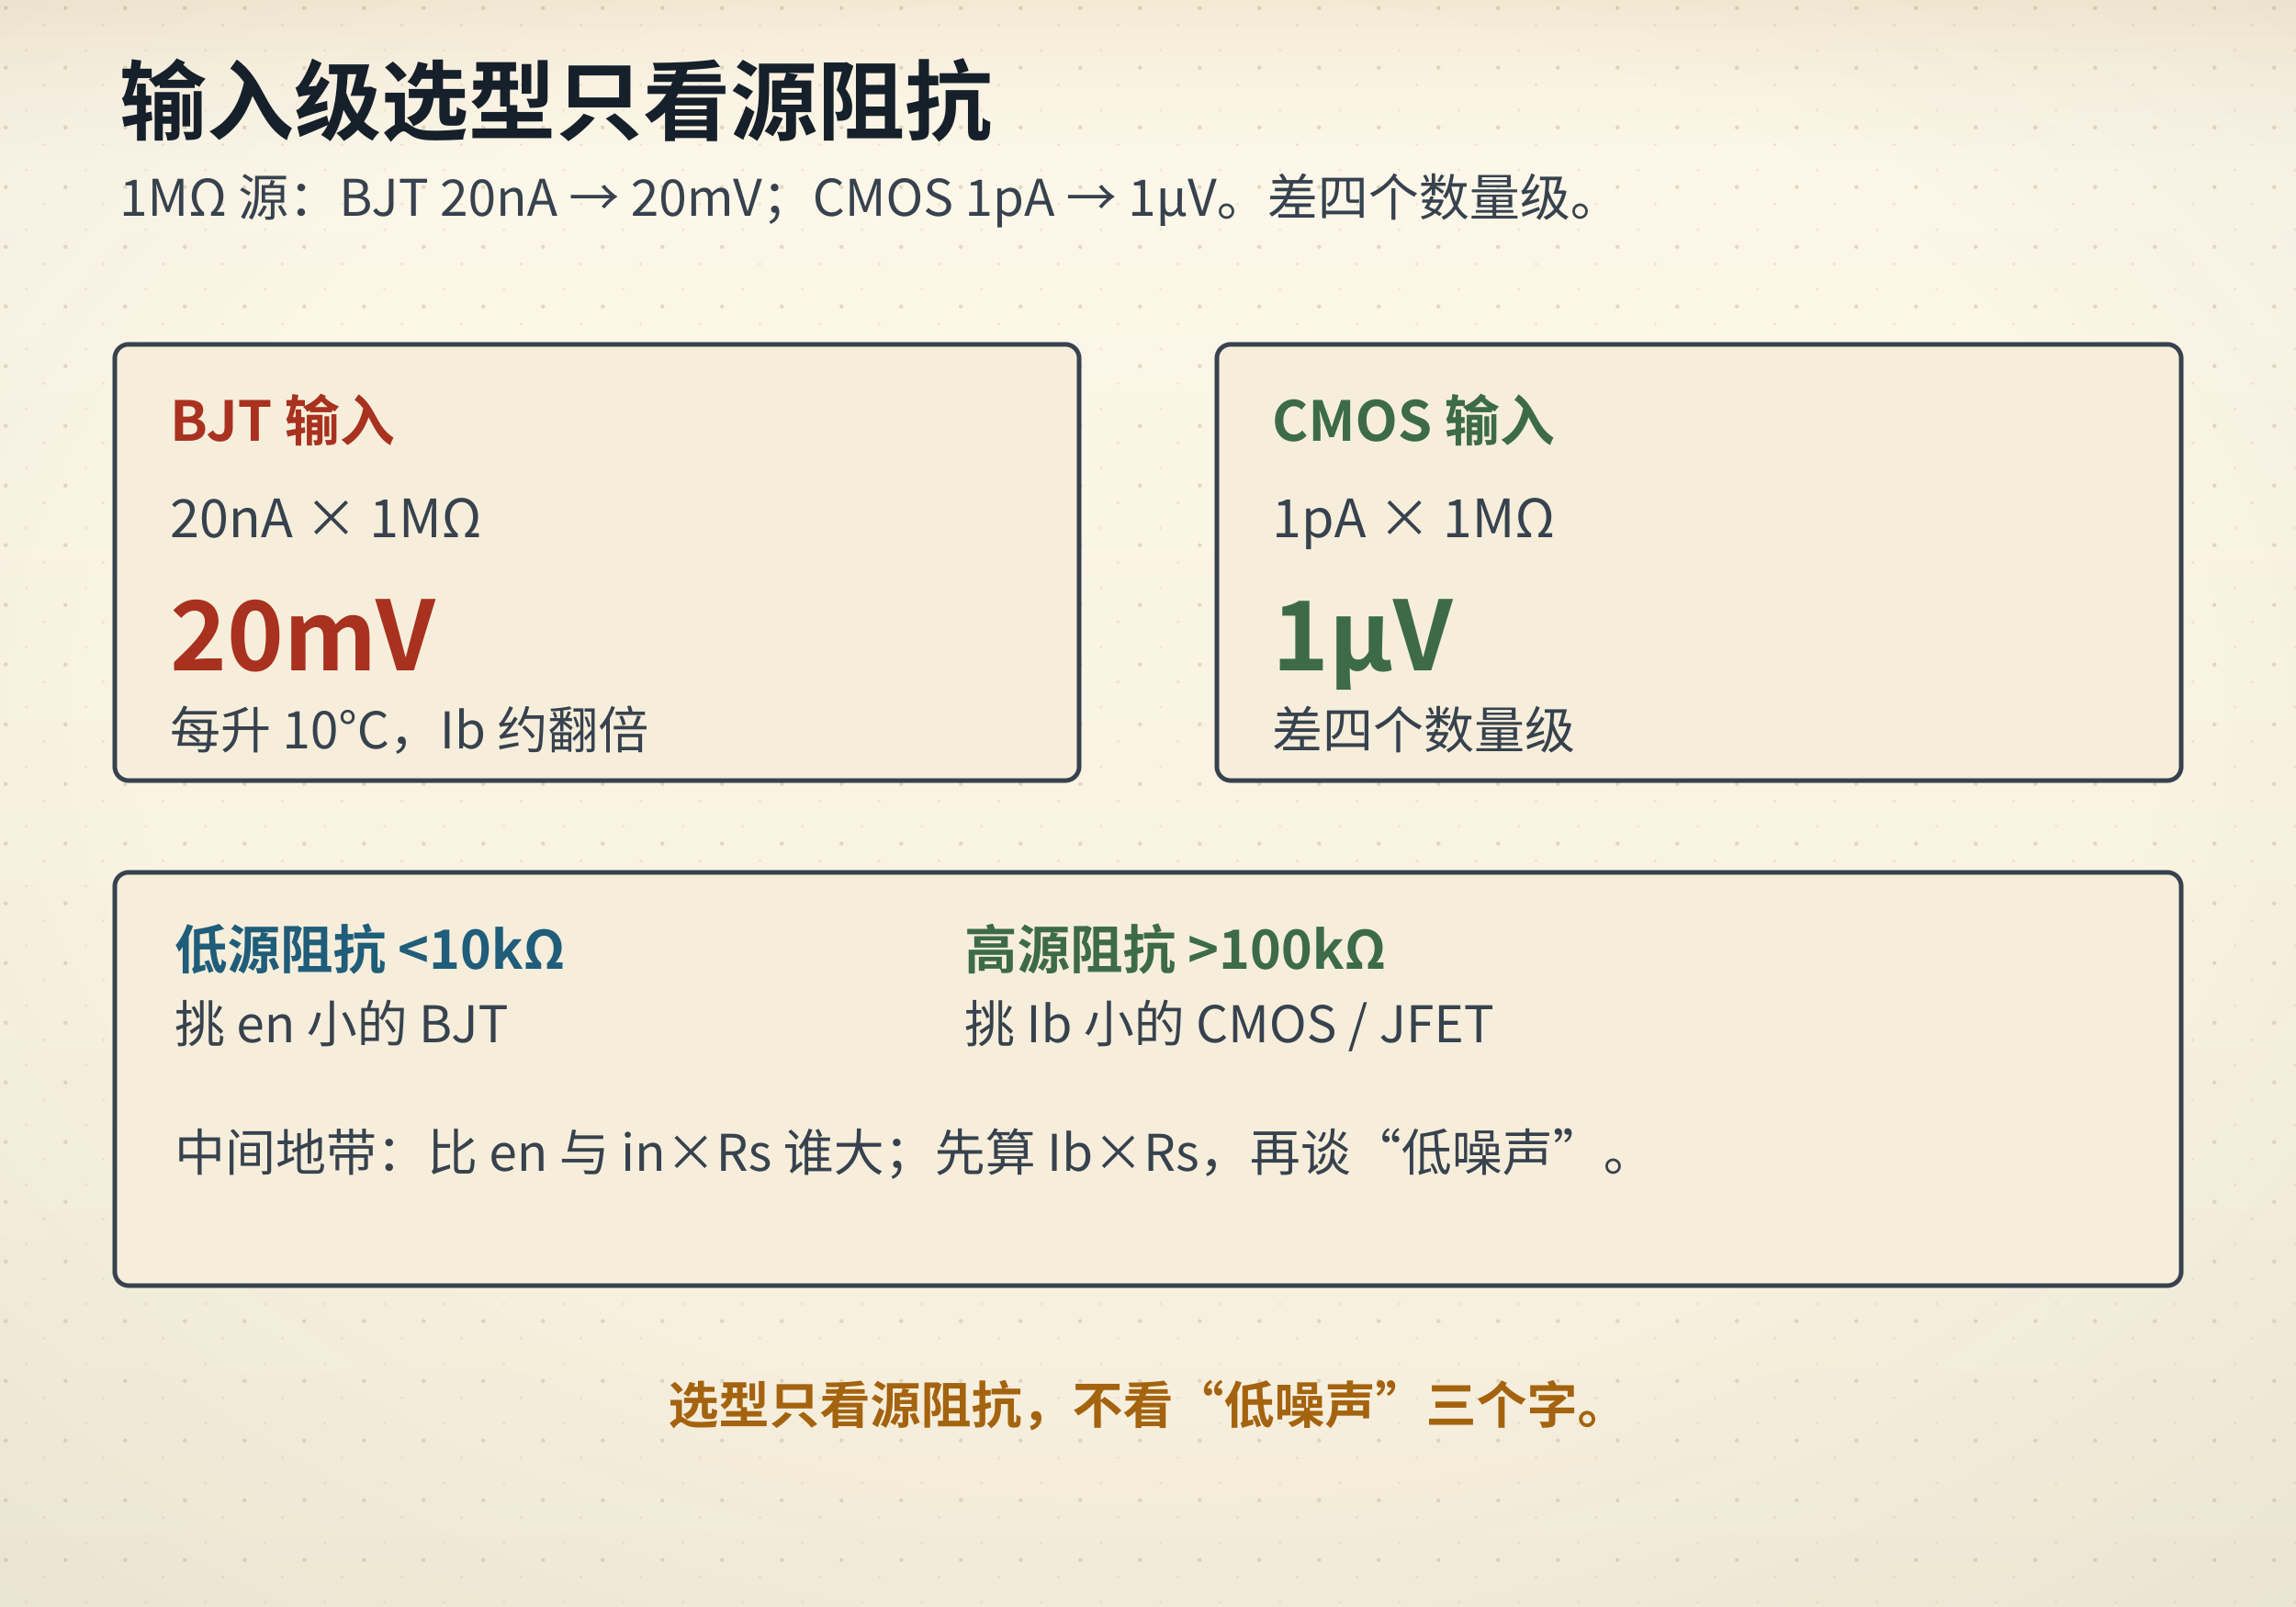
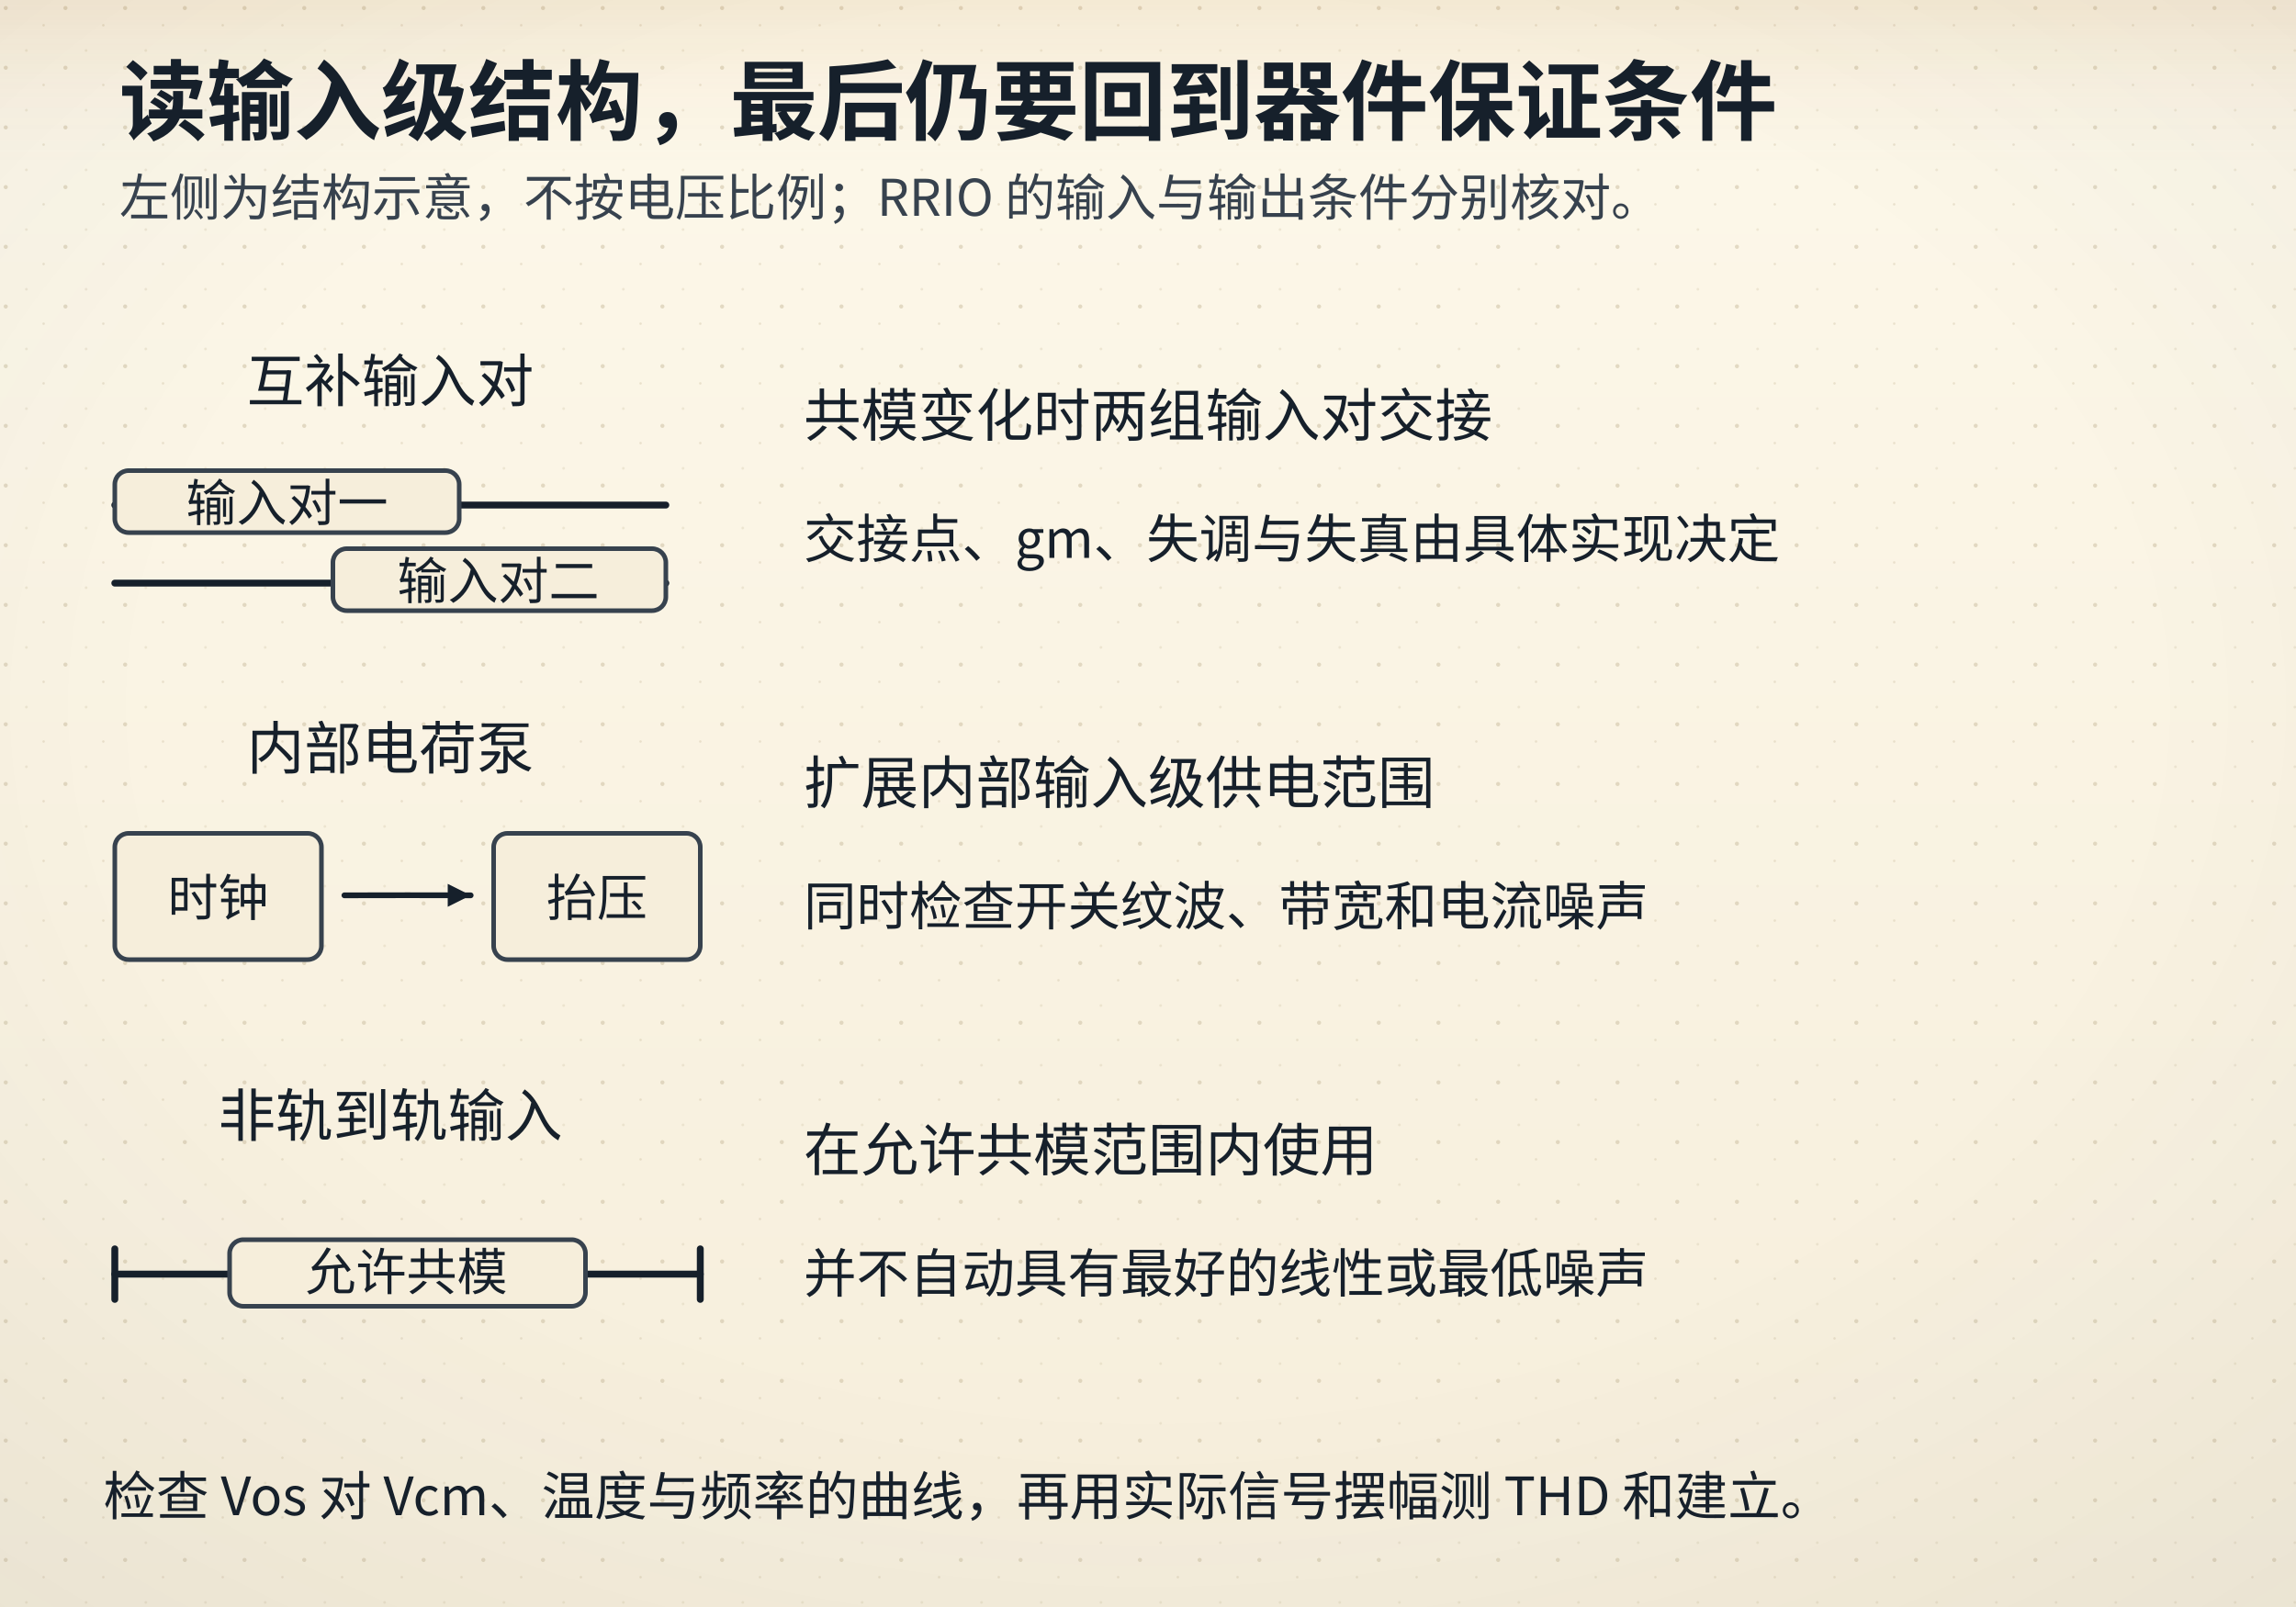
<svg xmlns="http://www.w3.org/2000/svg" viewBox="0 0 1000 700">
  <defs>
    <linearGradient id="bgL" x1="0" y1="0" x2="0" y2="1">
      <stop offset="0" stop-color="#fdf8ea" />
      <stop offset="1" stop-color="#f6eedb" />
    </linearGradient>
    <linearGradient id="bgD" x1="0" y1="0" x2="0" y2="1">
      <stop offset="0" stop-color="#141310" />
      <stop offset="1" stop-color="#1d1a14" />
    </linearGradient>
    <radialGradient id="vig" cx="0.5" cy="0.44" r="0.78">
      <stop offset="0.55" stop-color="#16202b" stop-opacity="0" />
      <stop offset="1" stop-color="#16202b" stop-opacity="0.055" />
    </radialGradient>
    <linearGradient id="hdr" x1="0" y1="0" x2="0" y2="1">
      <stop offset="0" stop-color="#a4630f" stop-opacity="0.10" />
      <stop offset="0.55" stop-color="#a4630f" stop-opacity="0.028" />
      <stop offset="1" stop-color="#a4630f" stop-opacity="0" />
    </linearGradient>
    <linearGradient id="hdrD" x1="0" y1="0" x2="0" y2="1">
      <stop offset="0" stop-color="#dcab63" stop-opacity="0.13" />
      <stop offset="0.55" stop-color="#dcab63" stop-opacity="0.04" />
      <stop offset="1" stop-color="#dcab63" stop-opacity="0" />
    </linearGradient>
    <pattern id="dots" width="26" height="26" patternUnits="userSpaceOnUse">
      <circle cx="2.5" cy="3.5" r="0.9" fill="#c9bb9d" />
      <circle cx="19" cy="11" r="0.55" fill="#c9bb9d" opacity="0.7" />
      <circle cx="11.5" cy="22" r="0.6" fill="#c9bb9d" opacity="0.55" />
    </pattern>
    <filter id="soft" x="-40%" y="-40%" width="180%" height="180%">
      <feDropShadow dx="0" dy="1.4" stdDeviation="2" flood-color="#16202b" flood-opacity="0.13" />
    </filter>
    <filter id="pglow" x="-70%" y="-70%" width="240%" height="240%">
      <feGaussianBlur stdDeviation="1.7" result="b" />
      <feMerge>
        <feMergeNode in="b" />
        <feMergeNode in="SourceGraphic" />
      </feMerge>
    </filter>
  </defs>
  <rect class="page-bg" width="1000" height="700" fill="url(#bgL)" />
  <rect class="page-grain" width="1000" height="700" fill="url(#dots)" />
  <rect class="page-vig" width="1000" height="700" fill="url(#vig)" />
  <rect class="page-hdr" width="1000" height="72" fill="url(#hdr)" />
  <style>
text{font-family:"Segoe UI","Microsoft YaHei","PingFang SC","Hiragino Sans GB","Noto Sans CJK SC","Source Han Sans SC","Noto Sans SC",sans-serif;}
line,path,polyline,polygon{stroke-linecap:round;stroke-linejoin:round}
.page-bg{fill:url(#bgL)}
.page-grain{opacity:.5}
.page-vig{opacity:1}
.page-hdr{fill:url(#hdr)}
@media (prefers-color-scheme: dark){
.page-bg{fill:url(#bgD)}
.page-grain{opacity:.34}
.page-vig{opacity:.5}
.page-hdr{fill:url(#hdrD)}
[fill="#fdf8ea"]{fill:#141310}
[stroke="#fdf8ea"]{stroke:#141310}
[fill="#f6eedb"]{fill:#1d1a14}
[stroke="#f6eedb"]{stroke:#1d1a14}
[fill="#e0d3b8"]{fill:#3b3529}
[stroke="#e0d3b8"]{stroke:#3b3529}
[fill="#c9bb9d"]{fill:#4a4436}
[stroke="#c9bb9d"]{stroke:#4a4436}
[fill="#16202b"]{fill:#ece4d3}
[stroke="#16202b"]{stroke:#ece4d3}
[fill="#37424e"]{fill:#cfc6b4}
[stroke="#37424e"]{stroke:#cfc6b4}
[fill="#5b666f"]{fill:#a79e8b}
[stroke="#5b666f"]{stroke:#a79e8b}
[fill="#8b8272"]{fill:#857c6c}
[stroke="#8b8272"]{stroke:#857c6c}
text[fill="#fdf8ea"]{fill:#f9f3e3}
[fill="#e6eff3"]{fill:#17262e}
[fill="#e4f1f3"]{fill:#15262a}
[fill="#e8efe6"]{fill:#182418}
[fill="#f6e7e1"]{fill:#281a16}
[fill="#f7eedb"]{fill:#292114}
[fill="#efe8ee"]{fill:#241c22}
text[fill="#1f5d7a"]{fill:#7fb7cf}
:is(rect,circle,path,line,polygon,polyline,ellipse,g)[fill="#1f5d7a"]{fill:#2b4d5f}
[stroke="#1f5d7a"]{stroke:#6fa3b9}
text[fill="#2f7f96"]{fill:#8ac9d8}
:is(rect,circle,path,line,polygon,polyline,ellipse,g)[fill="#2f7f96"]{fill:#2b5660}
[stroke="#2f7f96"]{stroke:#77b2c1}
text[fill="#3d6b4a"]{fill:#98c096}
:is(rect,circle,path,line,polygon,polyline,ellipse,g)[fill="#3d6b4a"]{fill:#2f4a33}
[stroke="#3d6b4a"]{stroke:#7aa87c}
text[fill="#a8321f"]{fill:#e0907a}
:is(rect,circle,path,line,polygon,polyline,ellipse,g)[fill="#a8321f"]{fill:#55231b}
[stroke="#a8321f"]{stroke:#c07a63}
text[fill="#a4630f"]{fill:#dcab63}
:is(rect,circle,path,line,polygon,polyline,ellipse,g)[fill="#a4630f"]{fill:#553a17}
[stroke="#a4630f"]{stroke:#c08a45}
text[fill="#6b3f63"]{fill:#c4a2bf}
:is(rect,circle,path,line,polygon,polyline,ellipse,g)[fill="#6b3f63"]{fill:#452c40}
[stroke="#6b3f63"]{stroke:#a17c9b}
}
</style>
-   <text x="52" y="58" font-size="38" fill="#16202b" font-family="'KaiTi','STKaiti','Kaiti SC','LXGW WenKai','Noto Serif CJK SC','Source Han Serif SC','Songti SC','SimSun','Noto Serif SC',serif" font-weight="700" text-anchor="start">输入级选型只看源阻抗</text>
-   <text x="52" y="94" font-size="22" fill="#37424e" font-family="'KaiTi','STKaiti','Kaiti SC','LXGW WenKai','Noto Serif CJK SC','Source Han Serif SC','Songti SC','SimSun','Noto Serif SC',serif" font-weight="400" text-anchor="start">1MΩ 源：BJT 20nA → 20mV；CMOS 1pA → 1µV。差四个数量级。</text>
-   <rect x="50" y="150" width="420" height="190" rx="6" fill="#f6eedb" stroke="#37424e" stroke-width="2" />
-   <text x="74" y="192" font-size="24" fill="#a8321f" font-family="'KaiTi','STKaiti','Kaiti SC','LXGW WenKai','Noto Serif CJK SC','Source Han Serif SC','Songti SC','SimSun','Noto Serif SC',serif" font-weight="700" text-anchor="start">BJT 输入</text>
-   <text x="74" y="234" font-size="23" fill="#37424e" font-family="'KaiTi','STKaiti','Kaiti SC','LXGW WenKai','Noto Serif CJK SC','Source Han Serif SC','Songti SC','SimSun','Noto Serif SC',serif" font-weight="400" text-anchor="start">20nA × 1MΩ</text>
-   <text x="74" y="292" font-size="42" fill="#a8321f" font-family="'KaiTi','STKaiti','Kaiti SC','LXGW WenKai','Noto Serif CJK SC','Source Han Serif SC','Songti SC','SimSun','Noto Serif SC',serif" font-weight="700" text-anchor="start">20mV</text>
-   <text x="74" y="326" font-size="22" fill="#37424e" font-family="'KaiTi','STKaiti','Kaiti SC','LXGW WenKai','Noto Serif CJK SC','Source Han Serif SC','Songti SC','SimSun','Noto Serif SC',serif" font-weight="400" text-anchor="start">每升 10°C，Ib 约翻倍</text>
-   <rect x="530" y="150" width="420" height="190" rx="6" fill="#f6eedb" stroke="#37424e" stroke-width="2" />
-   <text x="554" y="192" font-size="24" fill="#3d6b4a" font-family="'KaiTi','STKaiti','Kaiti SC','LXGW WenKai','Noto Serif CJK SC','Source Han Serif SC','Songti SC','SimSun','Noto Serif SC',serif" font-weight="700" text-anchor="start">CMOS 输入</text>
-   <text x="554" y="234" font-size="23" fill="#37424e" font-family="'KaiTi','STKaiti','Kaiti SC','LXGW WenKai','Noto Serif CJK SC','Source Han Serif SC','Songti SC','SimSun','Noto Serif SC',serif" font-weight="400" text-anchor="start">1pA × 1MΩ</text>
-   <text x="554" y="292" font-size="42" fill="#3d6b4a" font-family="'KaiTi','STKaiti','Kaiti SC','LXGW WenKai','Noto Serif CJK SC','Source Han Serif SC','Songti SC','SimSun','Noto Serif SC',serif" font-weight="700" text-anchor="start">1µV</text>
-   <text x="554" y="326" font-size="22" fill="#37424e" font-family="'KaiTi','STKaiti','Kaiti SC','LXGW WenKai','Noto Serif CJK SC','Source Han Serif SC','Songti SC','SimSun','Noto Serif SC',serif" font-weight="400" text-anchor="start">差四个数量级</text>
-   <rect x="50" y="380" width="900" height="180" rx="6" fill="#f6eedb" stroke="#37424e" stroke-width="2" />
-   <text x="76" y="422" font-size="23" fill="#1f5d7a" font-family="'KaiTi','STKaiti','Kaiti SC','LXGW WenKai','Noto Serif CJK SC','Source Han Serif SC','Songti SC','SimSun','Noto Serif SC',serif" font-weight="700" text-anchor="start">低源阻抗 &lt;10kΩ</text>
-   <text x="76" y="454" font-size="22" fill="#37424e" font-family="'KaiTi','STKaiti','Kaiti SC','LXGW WenKai','Noto Serif CJK SC','Source Han Serif SC','Songti SC','SimSun','Noto Serif SC',serif" font-weight="400" text-anchor="start">挑 en 小的 BJT</text>
-   <text x="420" y="422" font-size="23" fill="#3d6b4a" font-family="'KaiTi','STKaiti','Kaiti SC','LXGW WenKai','Noto Serif CJK SC','Source Han Serif SC','Songti SC','SimSun','Noto Serif SC',serif" font-weight="700" text-anchor="start">高源阻抗 &gt;100kΩ</text>
-   <text x="420" y="454" font-size="22" fill="#37424e" font-family="'KaiTi','STKaiti','Kaiti SC','LXGW WenKai','Noto Serif CJK SC','Source Han Serif SC','Songti SC','SimSun','Noto Serif SC',serif" font-weight="400" text-anchor="start">挑 Ib 小的 CMOS / JFET</text>
-   <text x="76" y="510" font-size="22" fill="#37424e" font-family="'KaiTi','STKaiti','Kaiti SC','LXGW WenKai','Noto Serif CJK SC','Source Han Serif SC','Songti SC','SimSun','Noto Serif SC',serif" font-weight="400" text-anchor="start">中间地带：比 en 与 in×Rs 谁大；先算 Ib×Rs，再谈“低噪声”。</text>
-   <text x="500" y="620" font-size="22" fill="#a4630f" font-family="'KaiTi','STKaiti','Kaiti SC','LXGW WenKai','Noto Serif CJK SC','Source Han Serif SC','Songti SC','SimSun','Noto Serif SC',serif" font-weight="700" text-anchor="middle">选型只看源阻抗，不看“低噪声”三个字。</text>
+   <text x="52" y="58" font-size="38" fill="#16202b" font-family="'KaiTi','STKaiti','Kaiti SC','LXGW WenKai','Noto Serif CJK SC','Source Han Serif SC','Songti SC','SimSun','Noto Serif SC',serif" font-weight="700" text-anchor="start">读输入级结构，最后仍要回到器件保证条件</text>
+   <text x="52" y="94" font-size="22" fill="#37424e" font-family="'KaiTi','STKaiti','Kaiti SC','LXGW WenKai','Noto Serif CJK SC','Source Han Serif SC','Songti SC','SimSun','Noto Serif SC',serif" font-weight="400" text-anchor="start">左侧为结构示意，不按电压比例；RRIO 的输入与输出条件分别核对。</text>
+   <text x="170" y="175" font-size="25" fill="#16202b" font-family="'KaiTi','STKaiti','Kaiti SC','LXGW WenKai','Noto Serif CJK SC','Source Han Serif SC','Songti SC','SimSun','Noto Serif SC',serif" font-weight="400" text-anchor="middle">互补输入对</text>
+   <text x="350" y="190" font-size="25" fill="#16202b" font-family="'KaiTi','STKaiti','Kaiti SC','LXGW WenKai','Noto Serif CJK SC','Source Han Serif SC','Songti SC','SimSun','Noto Serif SC',serif" font-weight="400" text-anchor="start">共模变化时两组输入对交接</text>
+   <text x="350" y="243" font-size="23" fill="#16202b" font-family="'KaiTi','STKaiti','Kaiti SC','LXGW WenKai','Noto Serif CJK SC','Source Han Serif SC','Songti SC','SimSun','Noto Serif SC',serif" font-weight="400" text-anchor="start">交接点、gm、失调与失真由具体实现决定</text>
+   <path d="M50 220 L290 220" fill="none" stroke="#16202b" stroke-width="3" />
+   <path d="M50 254 L290 254" fill="none" stroke="#16202b" stroke-width="3" />
+   <rect x="50" y="205" width="150" height="27" rx="6" fill="#f6eedb" stroke="#37424e" stroke-width="2" />
+   <rect x="145" y="239" width="145" height="27" rx="6" fill="#f6eedb" stroke="#37424e" stroke-width="2" />
+   <text x="125" y="227" font-size="22" fill="#16202b" font-family="'KaiTi','STKaiti','Kaiti SC','LXGW WenKai','Noto Serif CJK SC','Source Han Serif SC','Songti SC','SimSun','Noto Serif SC',serif" font-weight="400" text-anchor="middle">输入对一</text>
+   <text x="217" y="261" font-size="22" fill="#16202b" font-family="'KaiTi','STKaiti','Kaiti SC','LXGW WenKai','Noto Serif CJK SC','Source Han Serif SC','Songti SC','SimSun','Noto Serif SC',serif" font-weight="400" text-anchor="middle">输入对二</text>
+   <text x="170" y="335" font-size="25" fill="#16202b" font-family="'KaiTi','STKaiti','Kaiti SC','LXGW WenKai','Noto Serif CJK SC','Source Han Serif SC','Songti SC','SimSun','Noto Serif SC',serif" font-weight="400" text-anchor="middle">内部电荷泵</text>
+   <text x="350" y="350" font-size="25" fill="#16202b" font-family="'KaiTi','STKaiti','Kaiti SC','LXGW WenKai','Noto Serif CJK SC','Source Han Serif SC','Songti SC','SimSun','Noto Serif SC',serif" font-weight="400" text-anchor="start">扩展内部输入级供电范围</text>
+   <text x="350" y="403" font-size="23" fill="#16202b" font-family="'KaiTi','STKaiti','Kaiti SC','LXGW WenKai','Noto Serif CJK SC','Source Han Serif SC','Songti SC','SimSun','Noto Serif SC',serif" font-weight="400" text-anchor="start">同时检查开关纹波、带宽和电流噪声</text>
+   <rect x="50" y="363" width="90" height="55" rx="6" fill="#f6eedb" stroke="#37424e" stroke-width="2" />
+   <text x="95" y="399" font-size="22" fill="#16202b" font-family="'KaiTi','STKaiti','Kaiti SC','LXGW WenKai','Noto Serif CJK SC','Source Han Serif SC','Songti SC','SimSun','Noto Serif SC',serif" font-weight="400" text-anchor="middle">时钟</text>
+   <path d="M150 390 Q177.50 389.91 205 390" fill="none" stroke="#16202b" stroke-width="2.5" stroke-dasharray="" />
+   <polygon points="205,390 195,395 195,385" fill="#16202b" />
+   <rect x="215" y="363" width="90" height="55" rx="6" fill="#f6eedb" stroke="#37424e" stroke-width="2" />
+   <text x="260" y="399" font-size="22" fill="#16202b" font-family="'KaiTi','STKaiti','Kaiti SC','LXGW WenKai','Noto Serif CJK SC','Source Han Serif SC','Songti SC','SimSun','Noto Serif SC',serif" font-weight="400" text-anchor="middle">抬压</text>
+   <text x="170" y="495" font-size="25" fill="#16202b" font-family="'KaiTi','STKaiti','Kaiti SC','LXGW WenKai','Noto Serif CJK SC','Source Han Serif SC','Songti SC','SimSun','Noto Serif SC',serif" font-weight="400" text-anchor="middle">非轨到轨输入</text>
+   <text x="350" y="510" font-size="25" fill="#16202b" font-family="'KaiTi','STKaiti','Kaiti SC','LXGW WenKai','Noto Serif CJK SC','Source Han Serif SC','Songti SC','SimSun','Noto Serif SC',serif" font-weight="400" text-anchor="start">在允许共模范围内使用</text>
+   <text x="350" y="563" font-size="23" fill="#16202b" font-family="'KaiTi','STKaiti','Kaiti SC','LXGW WenKai','Noto Serif CJK SC','Source Han Serif SC','Songti SC','SimSun','Noto Serif SC',serif" font-weight="400" text-anchor="start">并不自动具有最好的线性或最低噪声</text>
+   <path d="M50 555 L305 555" fill="none" stroke="#16202b" stroke-width="3" />
+   <path d="M50 544 L50 566" fill="none" stroke="#16202b" stroke-width="3" />
+   <path d="M305 544 L305 566" fill="none" stroke="#16202b" stroke-width="3" />
+   <rect x="100" y="540" width="155" height="29" rx="6" fill="#f6eedb" stroke="#37424e" stroke-width="2" />
+   <text x="177" y="562" font-size="22" fill="#16202b" font-family="'KaiTi','STKaiti','Kaiti SC','LXGW WenKai','Noto Serif CJK SC','Source Han Serif SC','Songti SC','SimSun','Noto Serif SC',serif" font-weight="400" text-anchor="middle">允许共模</text>
+   <text x="45" y="660" font-size="23" fill="#16202b" font-family="'KaiTi','STKaiti','Kaiti SC','LXGW WenKai','Noto Serif CJK SC','Source Han Serif SC','Songti SC','SimSun','Noto Serif SC',serif" font-weight="400" text-anchor="start">检查 Vos 对 Vcm、温度与频率的曲线，再用实际信号摆幅测 THD 和建立。</text>
</svg>
